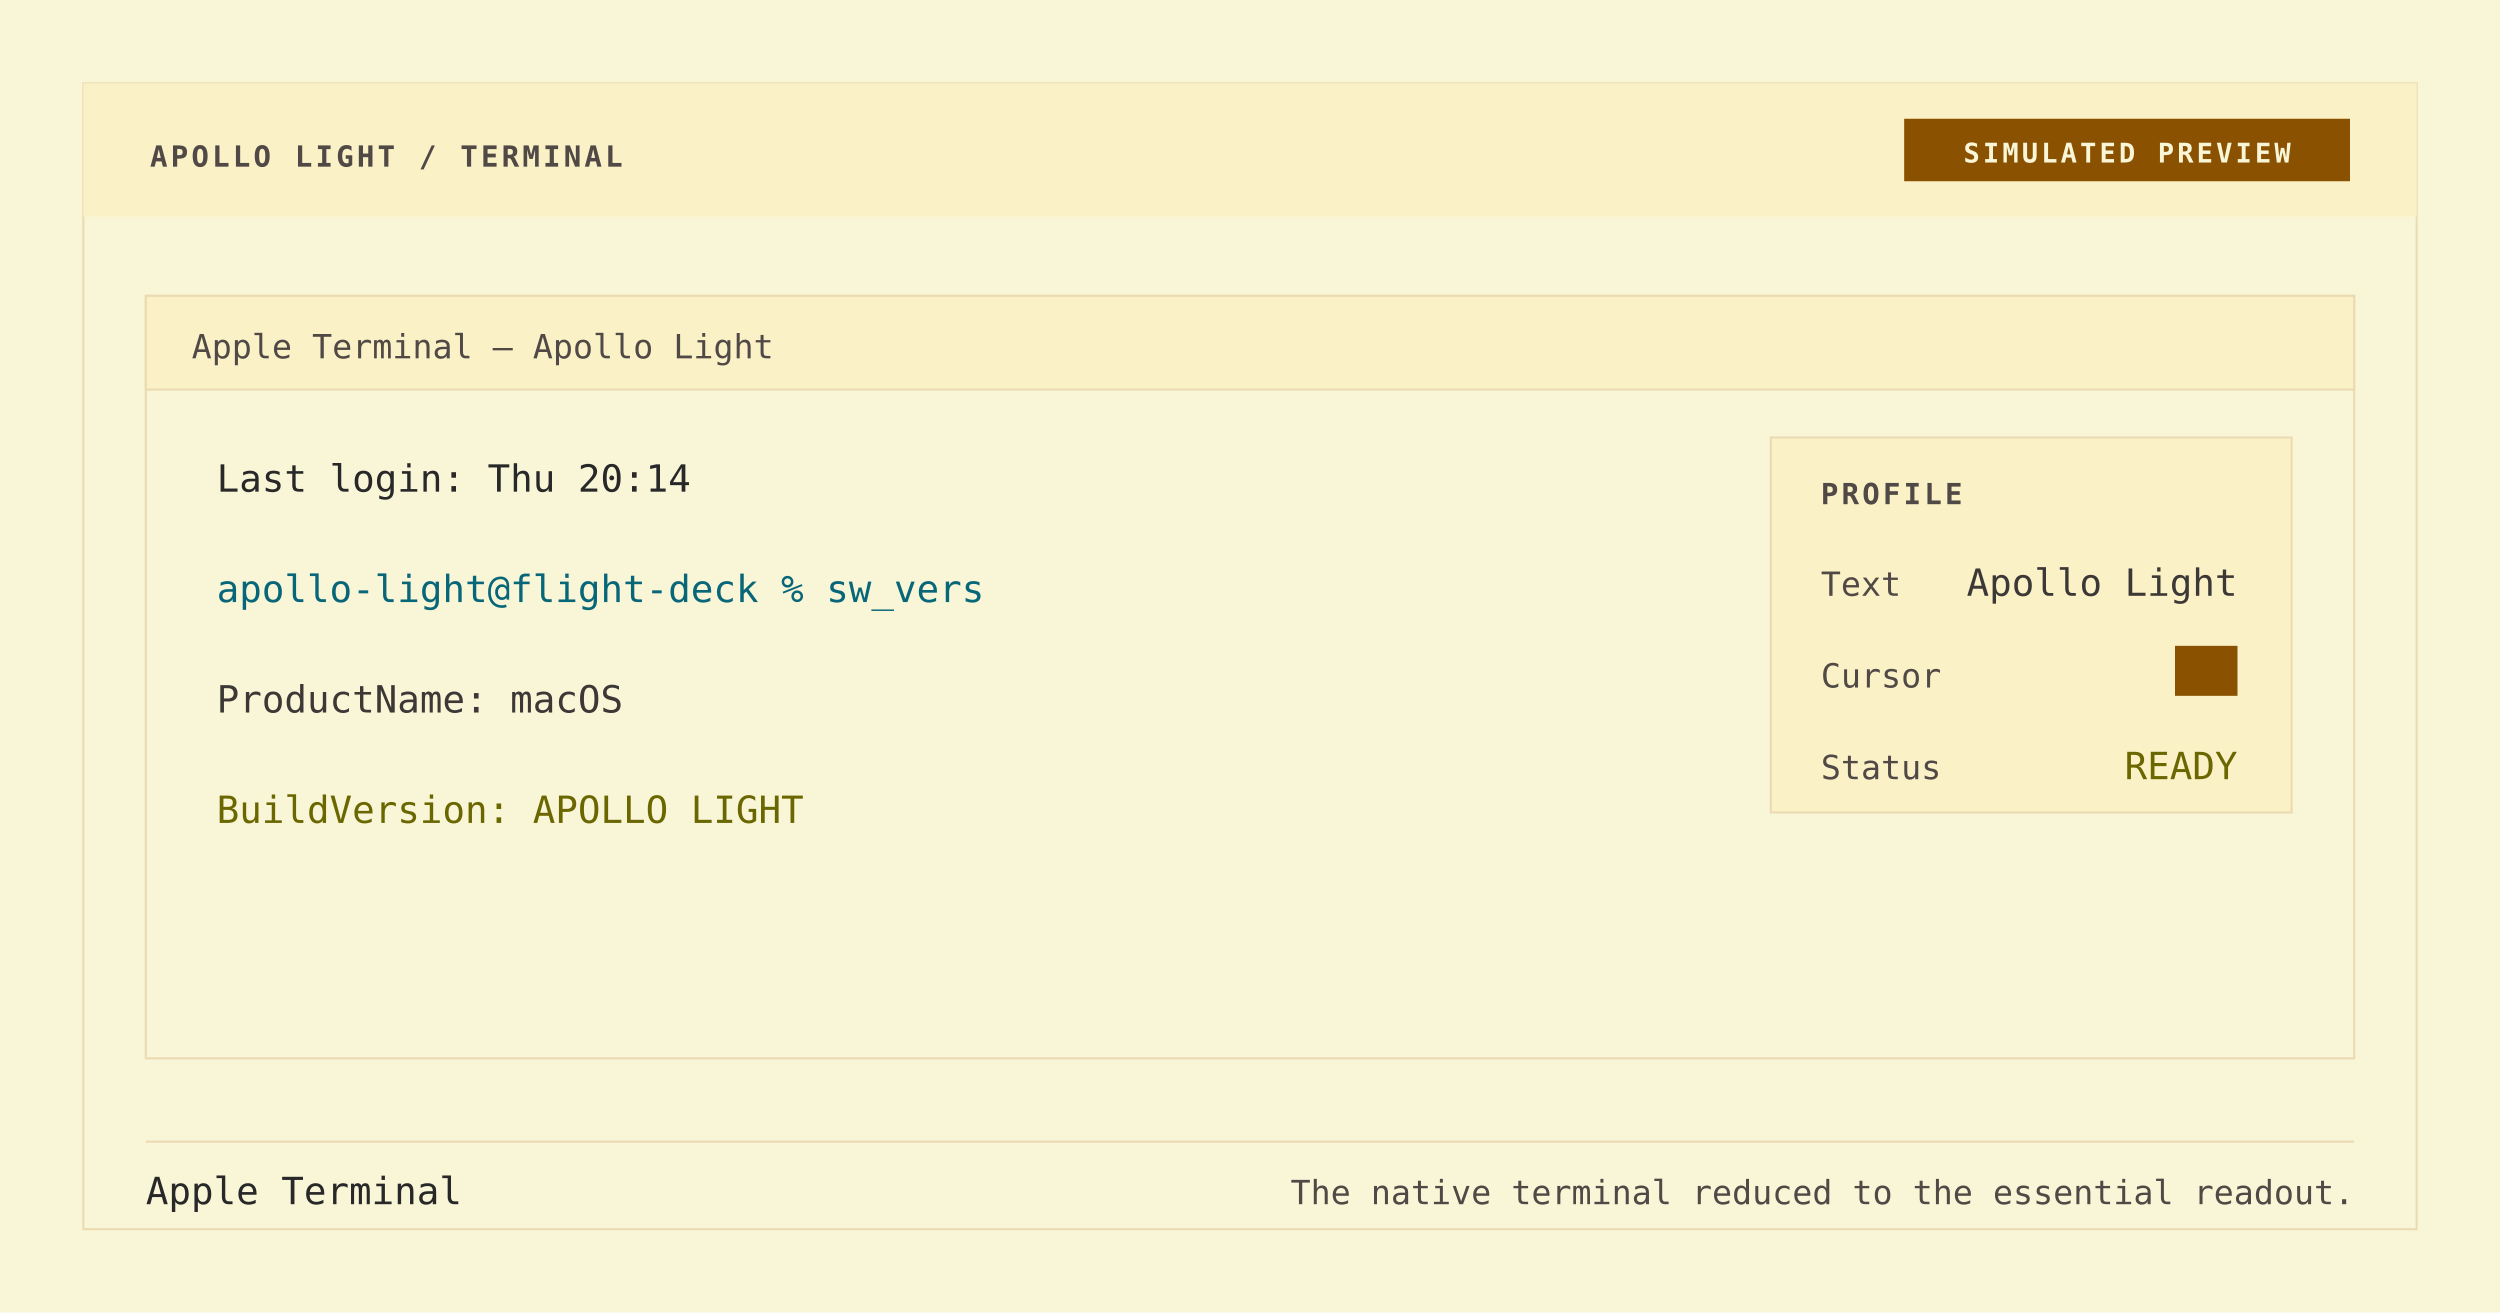
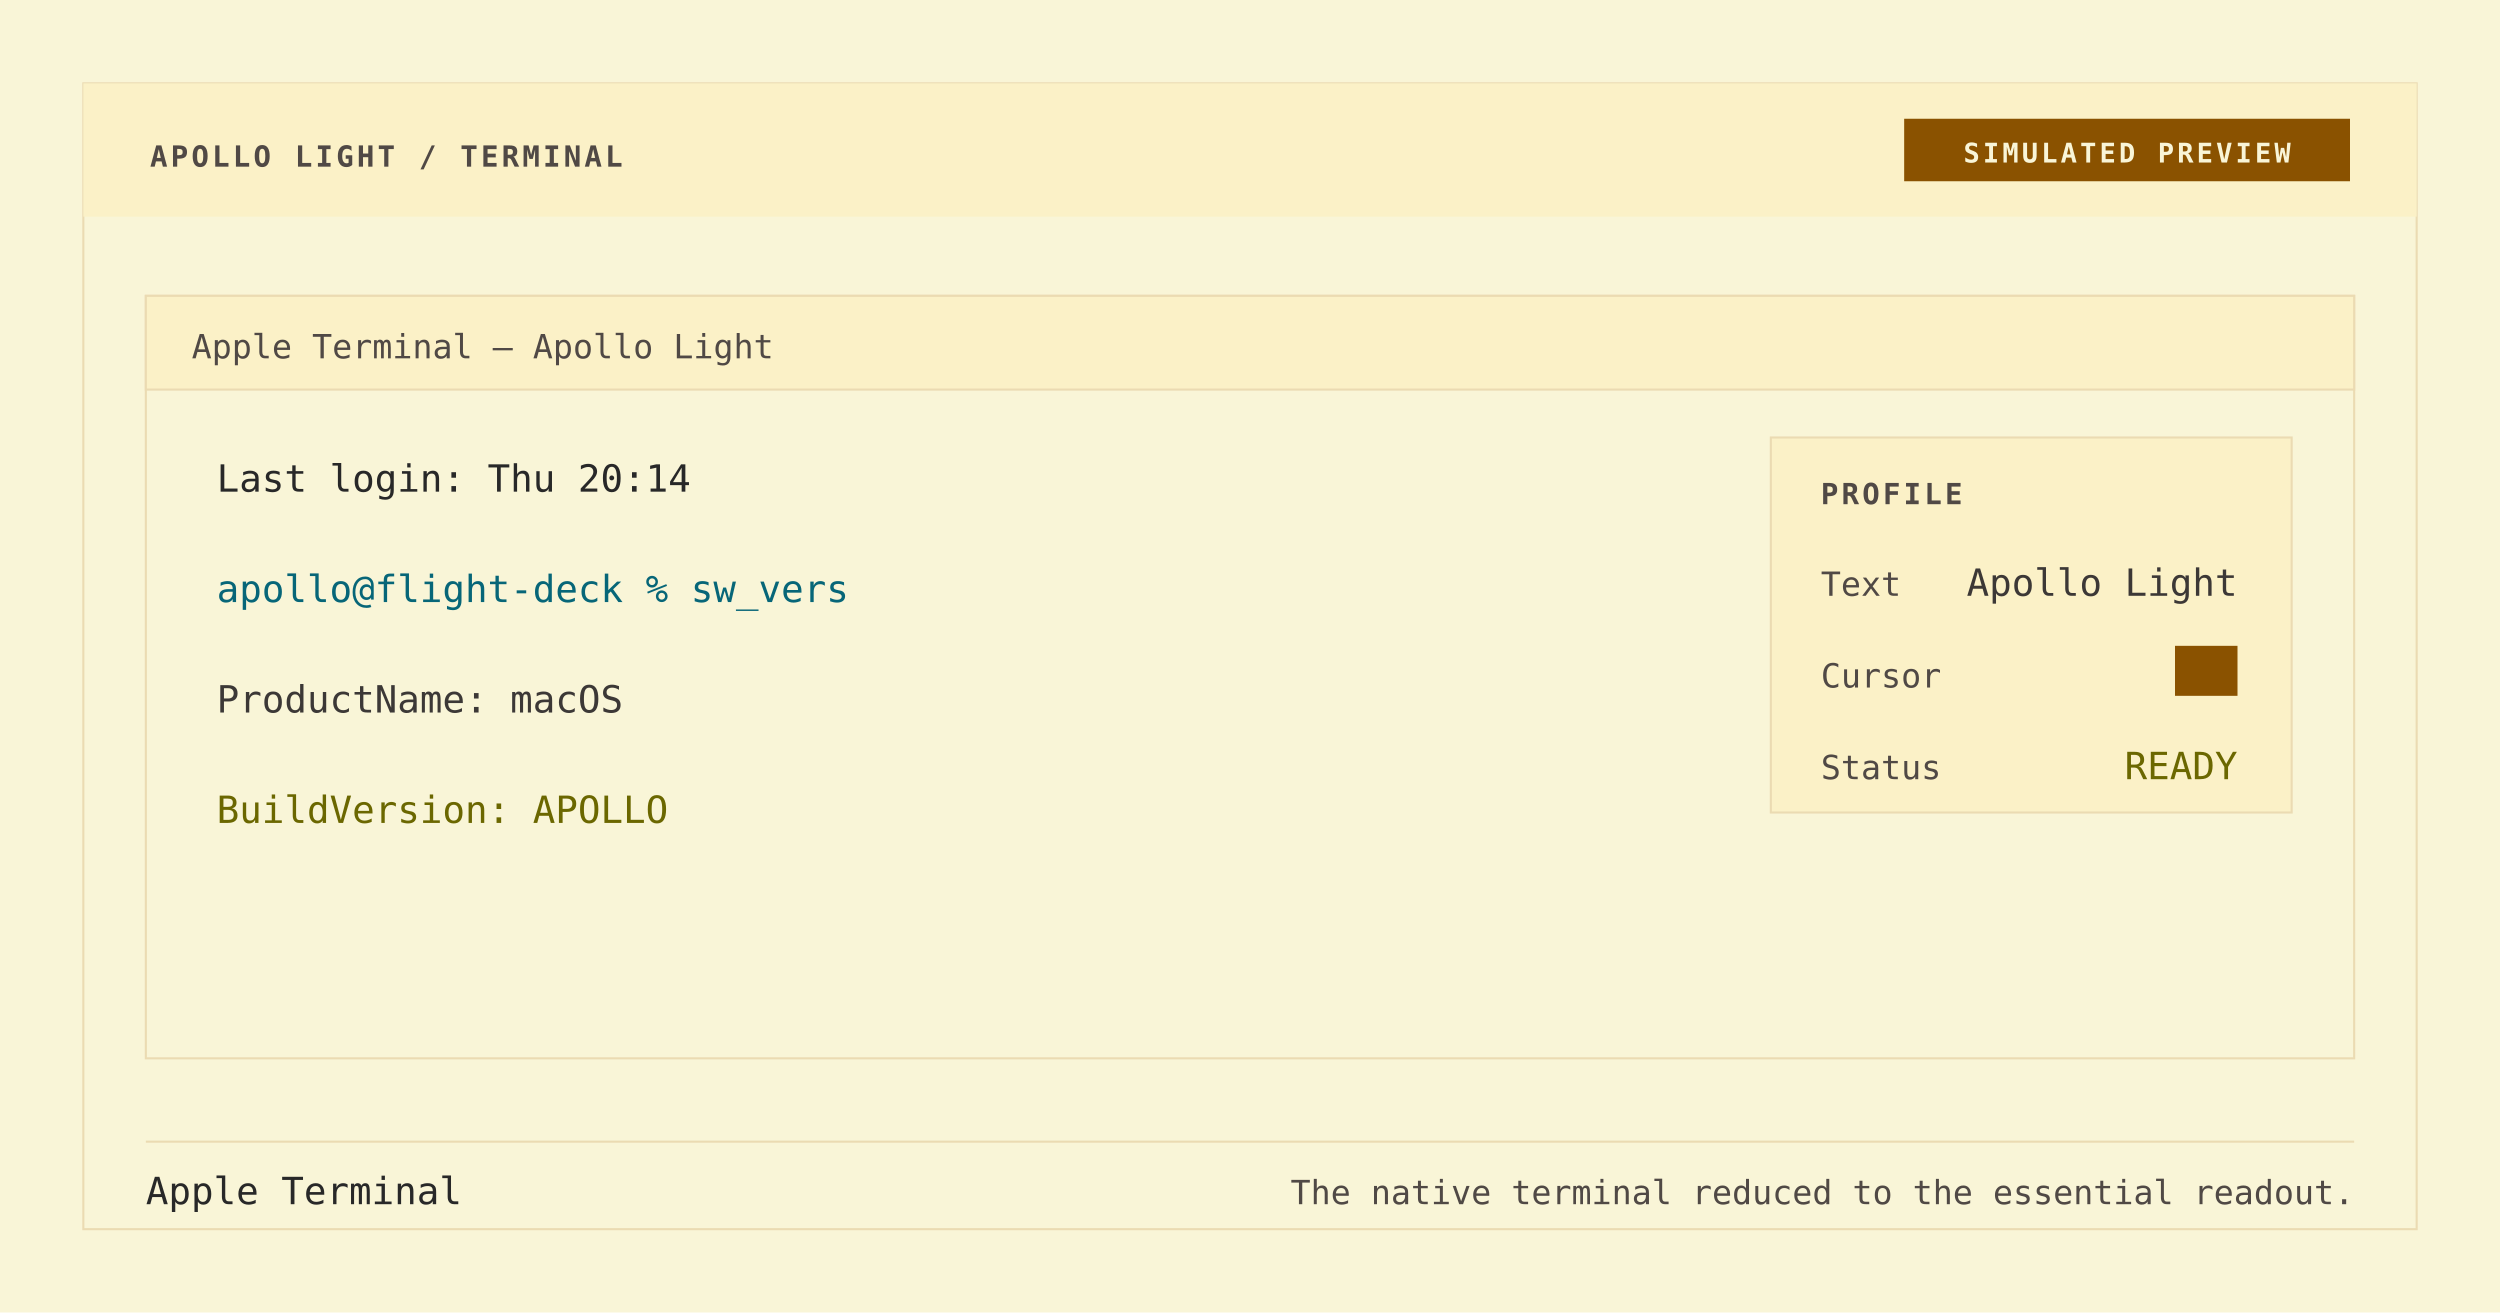
<svg xmlns="http://www.w3.org/2000/svg" width="1200" height="630" viewBox="0 0 1200 630" role="img" aria-labelledby="title desc">
  <style>.canvas{fill:#f9f5d7}.frame,.panel{fill:#f9f5d7;stroke:#ebdbb2;stroke-width:1}.raised,.toolbar{fill:#fbf1c7;stroke:#ebdbb2;stroke-width:1}.body,.bright,.dim,.label,.accent,.success,.info,.line-number,.canvas-text,.stamp,.title-small{font-family:ui-monospace,SFMono-Regular,Menlo,Consolas,monospace}.body{fill:#3c3836;font-size:18px}.bright{fill:#282828;font-size:18px}.dim{fill:#504945;font-size:16px}.label{fill:#504945;font-size:14px;font-weight:700;letter-spacing:1.5px}.stamp{fill:#f9f5d7;font-size:13px;font-weight:700;letter-spacing:1.5px}.accent{fill:#8a5200;font-size:18px}.success{fill:#6b6700;font-size:18px}.info{fill:#076678;font-size:18px}.line-number{fill:#665c54;font-size:15px}.canvas-text{fill:#f9f5d7;font-size:15px;font-weight:700}.title-small{fill:#282828;font-size:24px;font-weight:700}.rule{stroke:#ebdbb2;stroke-width:1}.signal{stroke:#665c54;stroke-width:2}.node{fill:#665c54}.live,.focus{fill:#8a5200}.info-box{fill:#076678}.success-box{fill:#6b6700}.status{fill:#8a5200}.selected{fill:#ebdbb2;stroke:#665c54;stroke-width:1}.swatch-canvas{fill:#f9f5d7;stroke:#ebdbb2}.swatch-surface{fill:#fbf1c7;stroke:#ebdbb2}</style>
  <rect width="1200" height="630" class="canvas" />
  <rect x="40" y="40" width="1120" height="550" class="frame" />
  <rect x="40" y="40" width="1120" height="64" fill="#fbf1c7" />
  <rect x="914" y="57" width="214" height="30" fill="#8a5200" />
  <text x="72" y="80" class="label" text-anchor="start">APOLLO LIGHT / TERMINAL</text>
  <text x="1021" y="78" class="stamp" text-anchor="middle">SIMULATED PREVIEW</text>
  <g class="layout layout-native-shell">
    <rect x="70" y="142" width="1060" height="366" class="panel" />
    <rect x="70" y="142" width="1060" height="45" class="raised" />
    <text x="92" y="172" class="dim" text-anchor="start">Apple Terminal — Apollo Light</text>
    <text x="104" y="236" class="bright" text-anchor="start">Last login: Thu 20:14</text>
-     <text x="104" y="289" class="info" text-anchor="start">apollo-light@flight-deck % sw_vers</text>
+     <text x="104" y="289" class="info" text-anchor="start">apollo@flight-deck % sw_vers</text>
    <text x="104" y="342" class="body" text-anchor="start">ProductName: macOS</text>
-     <text x="104" y="395" class="success" text-anchor="start">BuildVersion: APOLLO LIGHT</text>
+     <text x="104" y="395" class="success" text-anchor="start">BuildVersion: APOLLO</text>
    <rect x="850" y="210" width="250" height="180" class="raised" />
    <text x="874" y="242" class="label" text-anchor="start">PROFILE</text>
    <text x="874" y="286" class="dim" text-anchor="start">Text</text>
    <text x="1074" y="286" class="body" text-anchor="end">Apollo Light</text>
    <text x="874" y="330" class="dim" text-anchor="start">Cursor</text>
    <rect x="1044" y="310" width="30" height="24" class="focus" />
    <text x="874" y="374" class="dim" text-anchor="start">Status</text>
    <text x="1074" y="374" class="success" text-anchor="end">READY</text>
  </g>
  <line x1="70" y1="548" x2="1130" y2="548" class="rule" />
  <text x="70" y="578" class="bright" text-anchor="start">Apple Terminal</text>
  <text x="1130" y="578" class="dim" text-anchor="end">The native terminal reduced to the essential readout.</text>
</svg>
